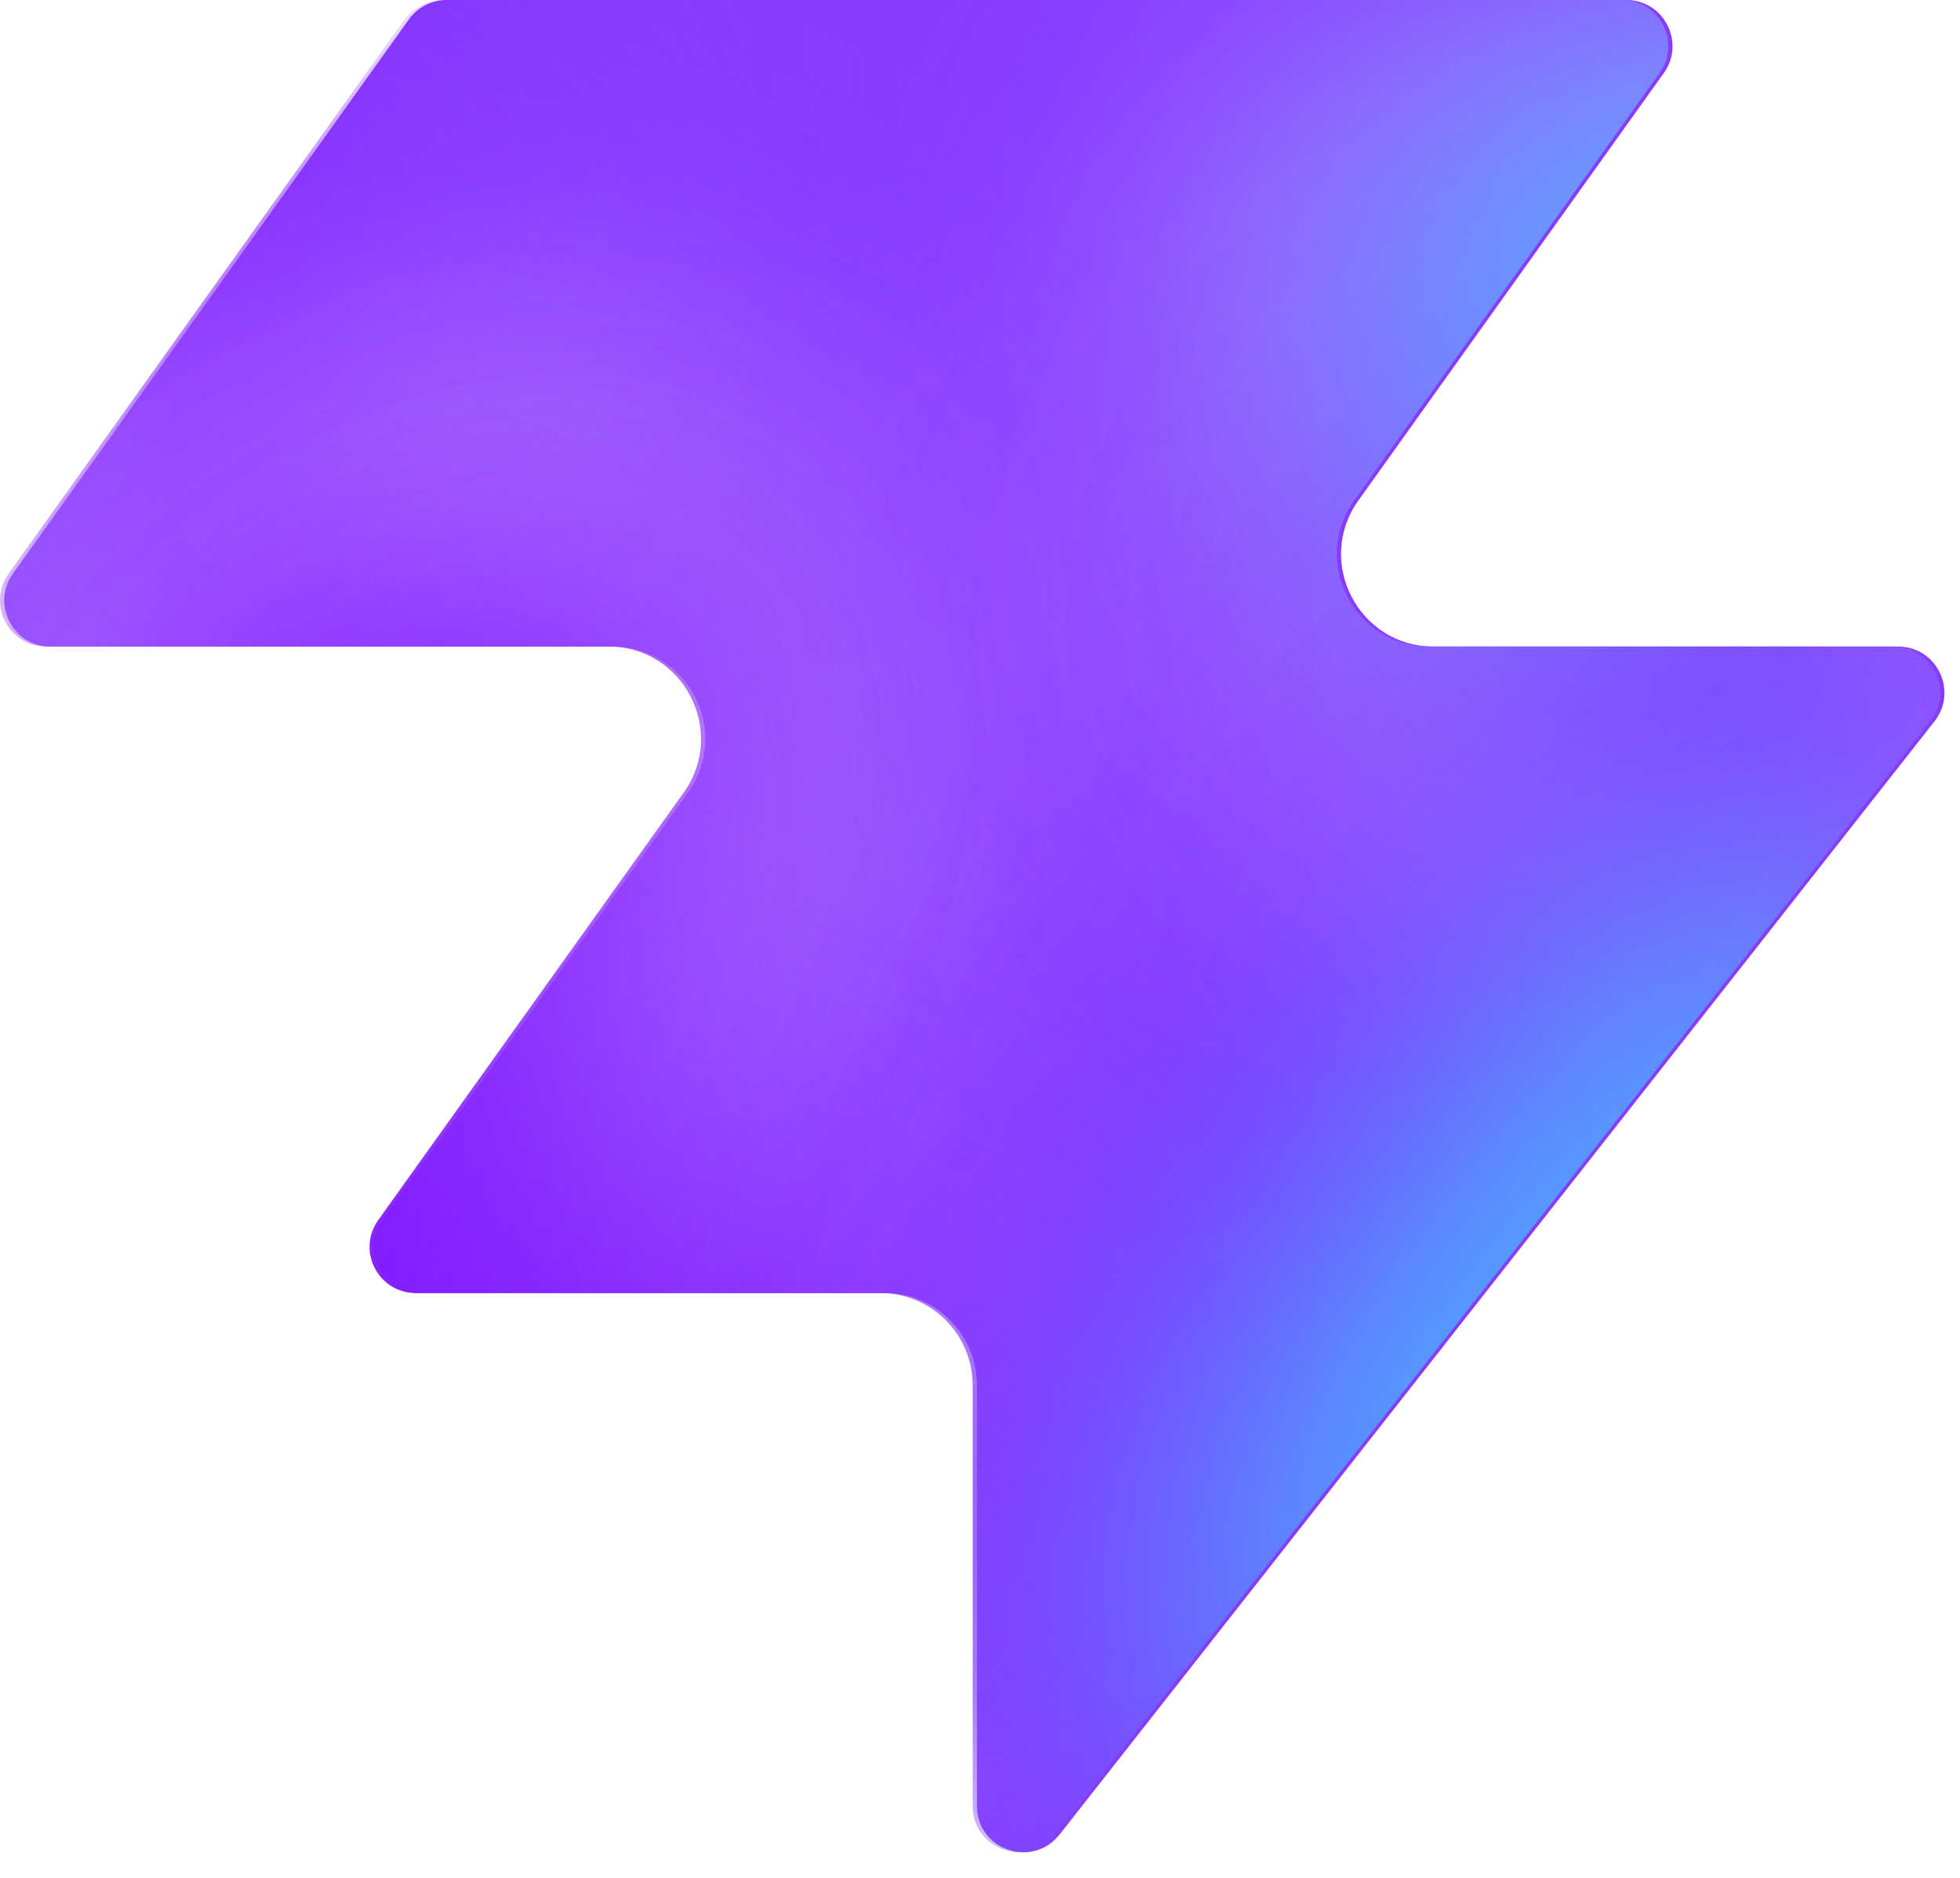
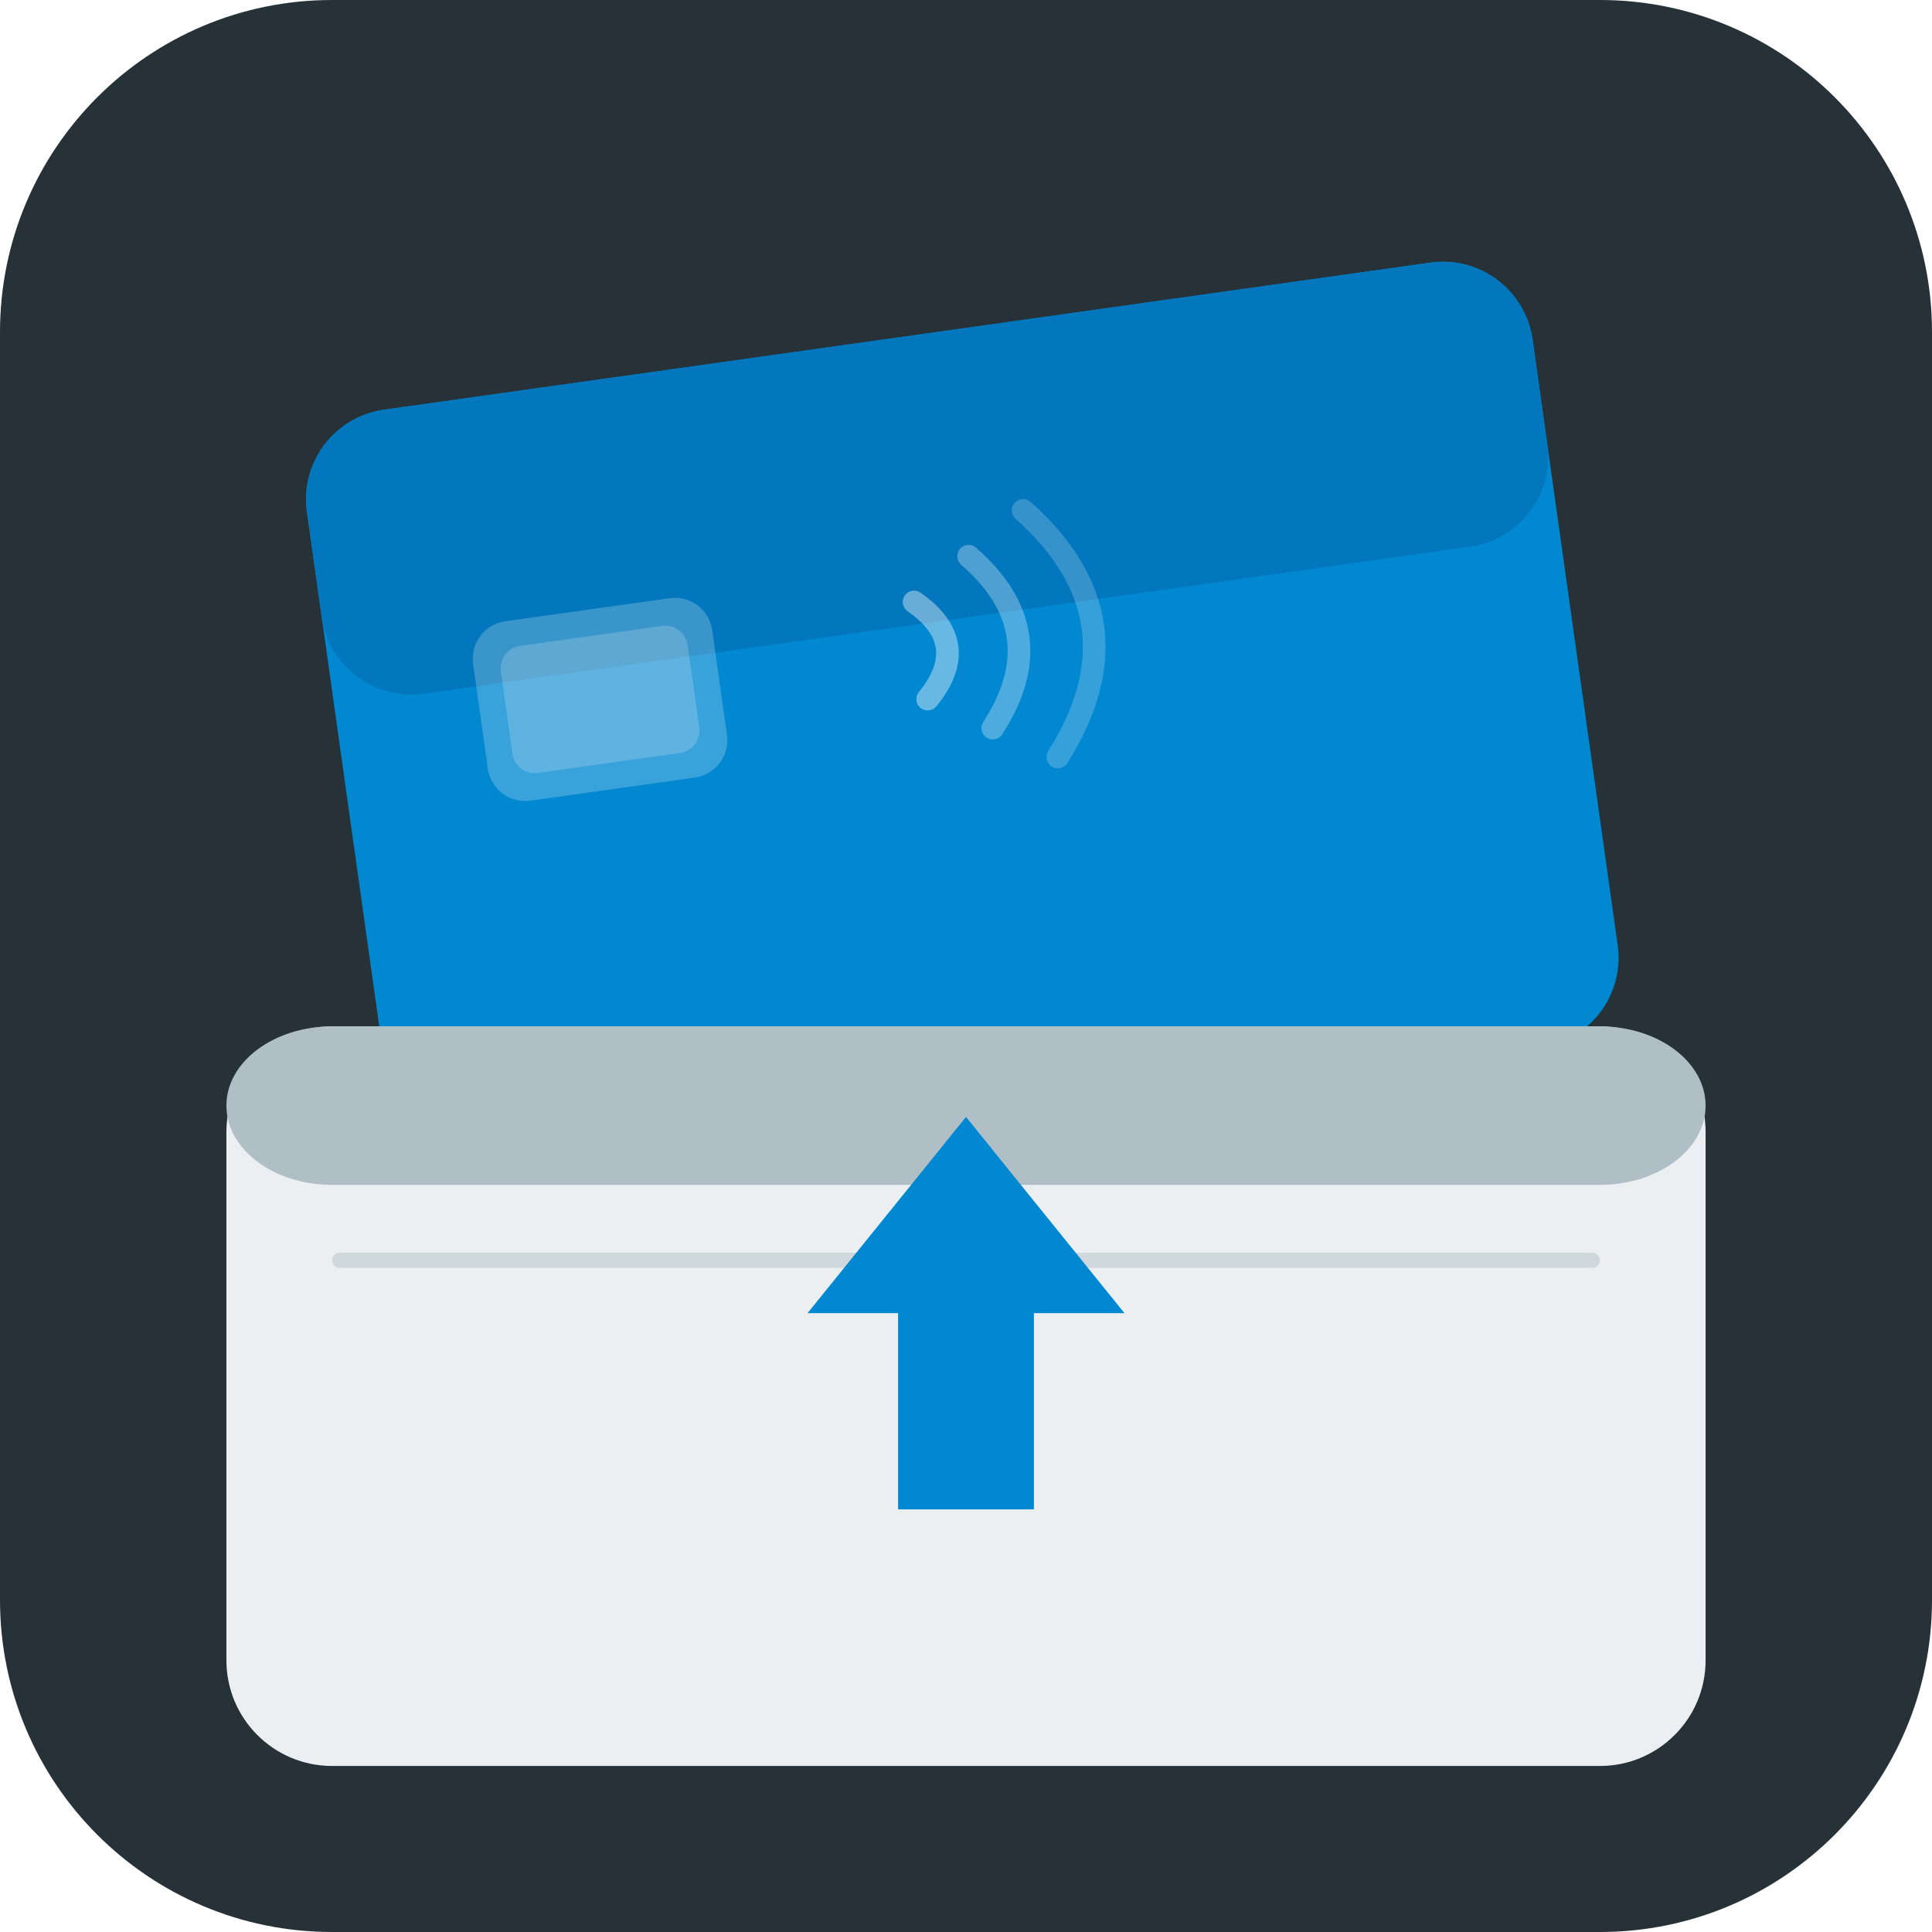
- <svg xmlns="http://www.w3.org/2000/svg" width="48" height="46" fill="none" viewBox="0 0 48 46">
-   <path fill="#863bff" d="M25.946 44.938c-.664.845-2.021.375-2.021-.698V33.937a2.26 2.26 0 0 0-2.262-2.262H10.287c-.92 0-1.456-1.04-.92-1.788l7.48-10.471c1.07-1.497 0-3.578-1.842-3.578H1.237c-.92 0-1.456-1.04-.92-1.788L10.013.474c.214-.297.556-.474.92-.474h28.894c.92 0 1.456 1.04.92 1.788l-7.48 10.471c-1.07 1.498 0 3.579 1.842 3.579h11.377c.943 0 1.473 1.088.89 1.83L25.947 44.94z" style="fill:#863bff;fill:color(display-p3 .525 .23 1);fill-opacity:1" />
-   <mask id="a" width="48" height="46" x="0" y="0" maskUnits="userSpaceOnUse" style="mask-type:alpha">
-     <path fill="#000" d="M25.842 44.938c-.664.844-2.021.375-2.021-.698V33.937a2.26 2.26 0 0 0-2.262-2.262H10.183c-.92 0-1.456-1.04-.92-1.788l7.48-10.471c1.07-1.498 0-3.579-1.842-3.579H1.133c-.92 0-1.456-1.04-.92-1.787L9.91.473c.214-.297.556-.474.92-.474h28.894c.92 0 1.456 1.04.92 1.788l-7.48 10.471c-1.07 1.498 0 3.578 1.842 3.578h11.377c.943 0 1.473 1.088.89 1.832L25.843 44.94z" style="fill:#000;fill-opacity:1" />
-   </mask>
-   <g mask="url(#a)">
-     <g filter="url(#b)">
-       <ellipse cx="5.508" cy="14.704" fill="#ede6ff" rx="5.508" ry="14.704" style="fill:#ede6ff;fill:color(display-p3 .927 .903 1);fill-opacity:1" transform="matrix(.00324 1 1 -.00324 -4.47 31.516)" />
-     </g>
-     <g filter="url(#c)">
-       <ellipse cx="10.399" cy="29.851" fill="#ede6ff" rx="10.399" ry="29.851" style="fill:#ede6ff;fill:color(display-p3 .927 .903 1);fill-opacity:1" transform="matrix(.00324 1 1 -.00324 -39.328 7.883)" />
-     </g>
-     <g filter="url(#d)">
-       <ellipse cx="5.508" cy="30.487" fill="#7e14ff" rx="5.508" ry="30.487" style="fill:#7e14ff;fill:color(display-p3 .492 .077 1);fill-opacity:1" transform="rotate(89.814 -25.913 -14.639)scale(1 -1)" />
-     </g>
-     <g filter="url(#e)">
-       <ellipse cx="5.508" cy="30.599" fill="#7e14ff" rx="5.508" ry="30.599" style="fill:#7e14ff;fill:color(display-p3 .492 .077 1);fill-opacity:1" transform="rotate(89.814 -32.644 -3.334)scale(1 -1)" />
-     </g>
-     <g filter="url(#f)">
-       <ellipse cx="5.508" cy="30.599" fill="#7e14ff" rx="5.508" ry="30.599" style="fill:#7e14ff;fill:color(display-p3 .492 .077 1);fill-opacity:1" transform="matrix(.00324 1 1 -.00324 -34.34 30.47)" />
-     </g>
-     <g filter="url(#g)">
-       <ellipse cx="14.072" cy="22.078" fill="#ede6ff" rx="14.072" ry="22.078" style="fill:#ede6ff;fill:color(display-p3 .927 .903 1);fill-opacity:1" transform="rotate(93.35 24.506 48.493)scale(-1 1)" />
-     </g>
-     <g filter="url(#h)">
-       <ellipse cx="3.47" cy="21.501" fill="#7e14ff" rx="3.47" ry="21.501" style="fill:#7e14ff;fill:color(display-p3 .492 .077 1);fill-opacity:1" transform="rotate(89.009 28.708 47.59)scale(-1 1)" />
-     </g>
-     <g filter="url(#i)">
-       <ellipse cx="3.47" cy="21.501" fill="#7e14ff" rx="3.47" ry="21.501" style="fill:#7e14ff;fill:color(display-p3 .492 .077 1);fill-opacity:1" transform="rotate(89.009 28.708 47.59)scale(-1 1)" />
-     </g>
-     <g filter="url(#j)">
-       <ellipse cx=".387" cy="8.972" fill="#7e14ff" rx="4.407" ry="29.108" style="fill:#7e14ff;fill:color(display-p3 .492 .077 1);fill-opacity:1" transform="rotate(39.51 .387 8.972)" />
-     </g>
-     <g filter="url(#k)">
-       <ellipse cx="47.523" cy="-6.092" fill="#7e14ff" rx="4.407" ry="29.108" style="fill:#7e14ff;fill:color(display-p3 .492 .077 1);fill-opacity:1" transform="rotate(37.892 47.523 -6.092)" />
-     </g>
-     <g filter="url(#l)">
-       <ellipse cx="41.412" cy="6.333" fill="#47bfff" rx="5.971" ry="9.665" style="fill:#47bfff;fill:color(display-p3 .28 .748 1);fill-opacity:1" transform="rotate(37.892 41.412 6.333)" />
-     </g>
-     <g filter="url(#m)">
-       <ellipse cx="-1.879" cy="38.332" fill="#7e14ff" rx="4.407" ry="29.108" style="fill:#7e14ff;fill:color(display-p3 .492 .077 1);fill-opacity:1" transform="rotate(37.892 -1.88 38.332)" />
-     </g>
-     <g filter="url(#n)">
-       <ellipse cx="-1.879" cy="38.332" fill="#7e14ff" rx="4.407" ry="29.108" style="fill:#7e14ff;fill:color(display-p3 .492 .077 1);fill-opacity:1" transform="rotate(37.892 -1.88 38.332)" />
-     </g>
-     <g filter="url(#o)">
-       <ellipse cx="35.651" cy="29.907" fill="#7e14ff" rx="4.407" ry="29.108" style="fill:#7e14ff;fill:color(display-p3 .492 .077 1);fill-opacity:1" transform="rotate(37.892 35.651 29.907)" />
-     </g>
-     <g filter="url(#p)">
-       <ellipse cx="38.418" cy="32.4" fill="#47bfff" rx="5.971" ry="15.297" style="fill:#47bfff;fill:color(display-p3 .28 .748 1);fill-opacity:1" transform="rotate(37.892 38.418 32.4)" />
-     </g>
+ <svg xmlns="http://www.w3.org/2000/svg" viewBox="0 0 512 512">
+   <rect width="512" height="512" rx="88" fill="#263238" />
+   <g transform="rotate(-8, 256, 200)">
+     <rect x="92" y="88" width="328" height="210" rx="24" fill="#0288d1" />
+     <rect x="92" y="88" width="328" height="76" rx="24" fill="#0277bd" />
+     <rect x="130" y="148" width="64" height="48" rx="10" fill="rgba(255,255,255,0.22)" />
+     <rect x="137" y="155" width="50" height="34" rx="6" fill="rgba(255,255,255,0.18)" />
+     <path d="M248 158 Q262 171 248 184" stroke="rgba(255,255,255,0.4)" stroke-width="6" fill="none" stroke-linecap="round" />
+     <path d="M264 148 Q284 171 264 194" stroke="rgba(255,255,255,0.3)" stroke-width="6" fill="none" stroke-linecap="round" />
+     <path d="M280 138 Q308 171 280 204" stroke="rgba(255,255,255,0.2)" stroke-width="6" fill="none" stroke-linecap="round" />
  </g>
-   <defs>
-     <filter id="b" width="60.045" height="41.654" x="-19.77" y="16.149" color-interpolation-filters="sRGB" filterUnits="userSpaceOnUse">
-       <feFlood flood-opacity="0" result="BackgroundImageFix" />
-       <feBlend in="SourceGraphic" in2="BackgroundImageFix" result="shape" />
-       <feGaussianBlur result="effect1_foregroundBlur_2002_17158" stdDeviation="7.659" />
-     </filter>
-     <filter id="c" width="90.34" height="51.437" x="-54.613" y="-7.533" color-interpolation-filters="sRGB" filterUnits="userSpaceOnUse">
-       <feFlood flood-opacity="0" result="BackgroundImageFix" />
-       <feBlend in="SourceGraphic" in2="BackgroundImageFix" result="shape" />
-       <feGaussianBlur result="effect1_foregroundBlur_2002_17158" stdDeviation="7.659" />
-     </filter>
-     <filter id="d" width="79.355" height="29.4" x="-49.64" y="2.03" color-interpolation-filters="sRGB" filterUnits="userSpaceOnUse">
-       <feFlood flood-opacity="0" result="BackgroundImageFix" />
-       <feBlend in="SourceGraphic" in2="BackgroundImageFix" result="shape" />
-       <feGaussianBlur result="effect1_foregroundBlur_2002_17158" stdDeviation="4.596" />
-     </filter>
-     <filter id="e" width="79.579" height="29.4" x="-45.045" y="20.029" color-interpolation-filters="sRGB" filterUnits="userSpaceOnUse">
-       <feFlood flood-opacity="0" result="BackgroundImageFix" />
-       <feBlend in="SourceGraphic" in2="BackgroundImageFix" result="shape" />
-       <feGaussianBlur result="effect1_foregroundBlur_2002_17158" stdDeviation="4.596" />
-     </filter>
-     <filter id="f" width="79.579" height="29.4" x="-43.513" y="21.178" color-interpolation-filters="sRGB" filterUnits="userSpaceOnUse">
-       <feFlood flood-opacity="0" result="BackgroundImageFix" />
-       <feBlend in="SourceGraphic" in2="BackgroundImageFix" result="shape" />
-       <feGaussianBlur result="effect1_foregroundBlur_2002_17158" stdDeviation="4.596" />
-     </filter>
-     <filter id="g" width="74.749" height="58.852" x="15.756" y="-17.901" color-interpolation-filters="sRGB" filterUnits="userSpaceOnUse">
-       <feFlood flood-opacity="0" result="BackgroundImageFix" />
-       <feBlend in="SourceGraphic" in2="BackgroundImageFix" result="shape" />
-       <feGaussianBlur result="effect1_foregroundBlur_2002_17158" stdDeviation="7.659" />
-     </filter>
-     <filter id="h" width="61.377" height="25.362" x="23.548" y="2.284" color-interpolation-filters="sRGB" filterUnits="userSpaceOnUse">
-       <feFlood flood-opacity="0" result="BackgroundImageFix" />
-       <feBlend in="SourceGraphic" in2="BackgroundImageFix" result="shape" />
-       <feGaussianBlur result="effect1_foregroundBlur_2002_17158" stdDeviation="4.596" />
-     </filter>
-     <filter id="i" width="61.377" height="25.362" x="23.548" y="2.284" color-interpolation-filters="sRGB" filterUnits="userSpaceOnUse">
-       <feFlood flood-opacity="0" result="BackgroundImageFix" />
-       <feBlend in="SourceGraphic" in2="BackgroundImageFix" result="shape" />
-       <feGaussianBlur result="effect1_foregroundBlur_2002_17158" stdDeviation="4.596" />
-     </filter>
-     <filter id="j" width="56.045" height="63.649" x="-27.636" y="-22.853" color-interpolation-filters="sRGB" filterUnits="userSpaceOnUse">
-       <feFlood flood-opacity="0" result="BackgroundImageFix" />
-       <feBlend in="SourceGraphic" in2="BackgroundImageFix" result="shape" />
-       <feGaussianBlur result="effect1_foregroundBlur_2002_17158" stdDeviation="4.596" />
-     </filter>
-     <filter id="k" width="54.814" height="64.646" x="20.116" y="-38.415" color-interpolation-filters="sRGB" filterUnits="userSpaceOnUse">
-       <feFlood flood-opacity="0" result="BackgroundImageFix" />
-       <feBlend in="SourceGraphic" in2="BackgroundImageFix" result="shape" />
-       <feGaussianBlur result="effect1_foregroundBlur_2002_17158" stdDeviation="4.596" />
-     </filter>
-     <filter id="l" width="33.541" height="35.313" x="24.641" y="-11.323" color-interpolation-filters="sRGB" filterUnits="userSpaceOnUse">
-       <feFlood flood-opacity="0" result="BackgroundImageFix" />
-       <feBlend in="SourceGraphic" in2="BackgroundImageFix" result="shape" />
-       <feGaussianBlur result="effect1_foregroundBlur_2002_17158" stdDeviation="4.596" />
-     </filter>
-     <filter id="m" width="54.814" height="64.646" x="-29.286" y="6.009" color-interpolation-filters="sRGB" filterUnits="userSpaceOnUse">
-       <feFlood flood-opacity="0" result="BackgroundImageFix" />
-       <feBlend in="SourceGraphic" in2="BackgroundImageFix" result="shape" />
-       <feGaussianBlur result="effect1_foregroundBlur_2002_17158" stdDeviation="4.596" />
-     </filter>
-     <filter id="n" width="54.814" height="64.646" x="-29.286" y="6.009" color-interpolation-filters="sRGB" filterUnits="userSpaceOnUse">
-       <feFlood flood-opacity="0" result="BackgroundImageFix" />
-       <feBlend in="SourceGraphic" in2="BackgroundImageFix" result="shape" />
-       <feGaussianBlur result="effect1_foregroundBlur_2002_17158" stdDeviation="4.596" />
-     </filter>
-     <filter id="o" width="54.814" height="64.646" x="8.244" y="-2.416" color-interpolation-filters="sRGB" filterUnits="userSpaceOnUse">
-       <feFlood flood-opacity="0" result="BackgroundImageFix" />
-       <feBlend in="SourceGraphic" in2="BackgroundImageFix" result="shape" />
-       <feGaussianBlur result="effect1_foregroundBlur_2002_17158" stdDeviation="4.596" />
-     </filter>
-     <filter id="p" width="39.409" height="43.623" x="18.713" y="10.588" color-interpolation-filters="sRGB" filterUnits="userSpaceOnUse">
-       <feFlood flood-opacity="0" result="BackgroundImageFix" />
-       <feBlend in="SourceGraphic" in2="BackgroundImageFix" result="shape" />
-       <feGaussianBlur result="effect1_foregroundBlur_2002_17158" stdDeviation="4.596" />
-     </filter>
-   </defs>
+   <rect x="60" y="272" width="392" height="196" rx="28" fill="#eceff1" />
+   <rect x="60" y="272" width="392" height="42" rx="28" fill="#b0bec5" />
+   <rect x="88" y="332" width="336" height="4" rx="2" fill="#cfd8dc" />
+   <path d="M256 296 L214 348 L238 348 L238 400 L274 400 L274 348 L298 348 Z" fill="#0288d1" />
</svg>
